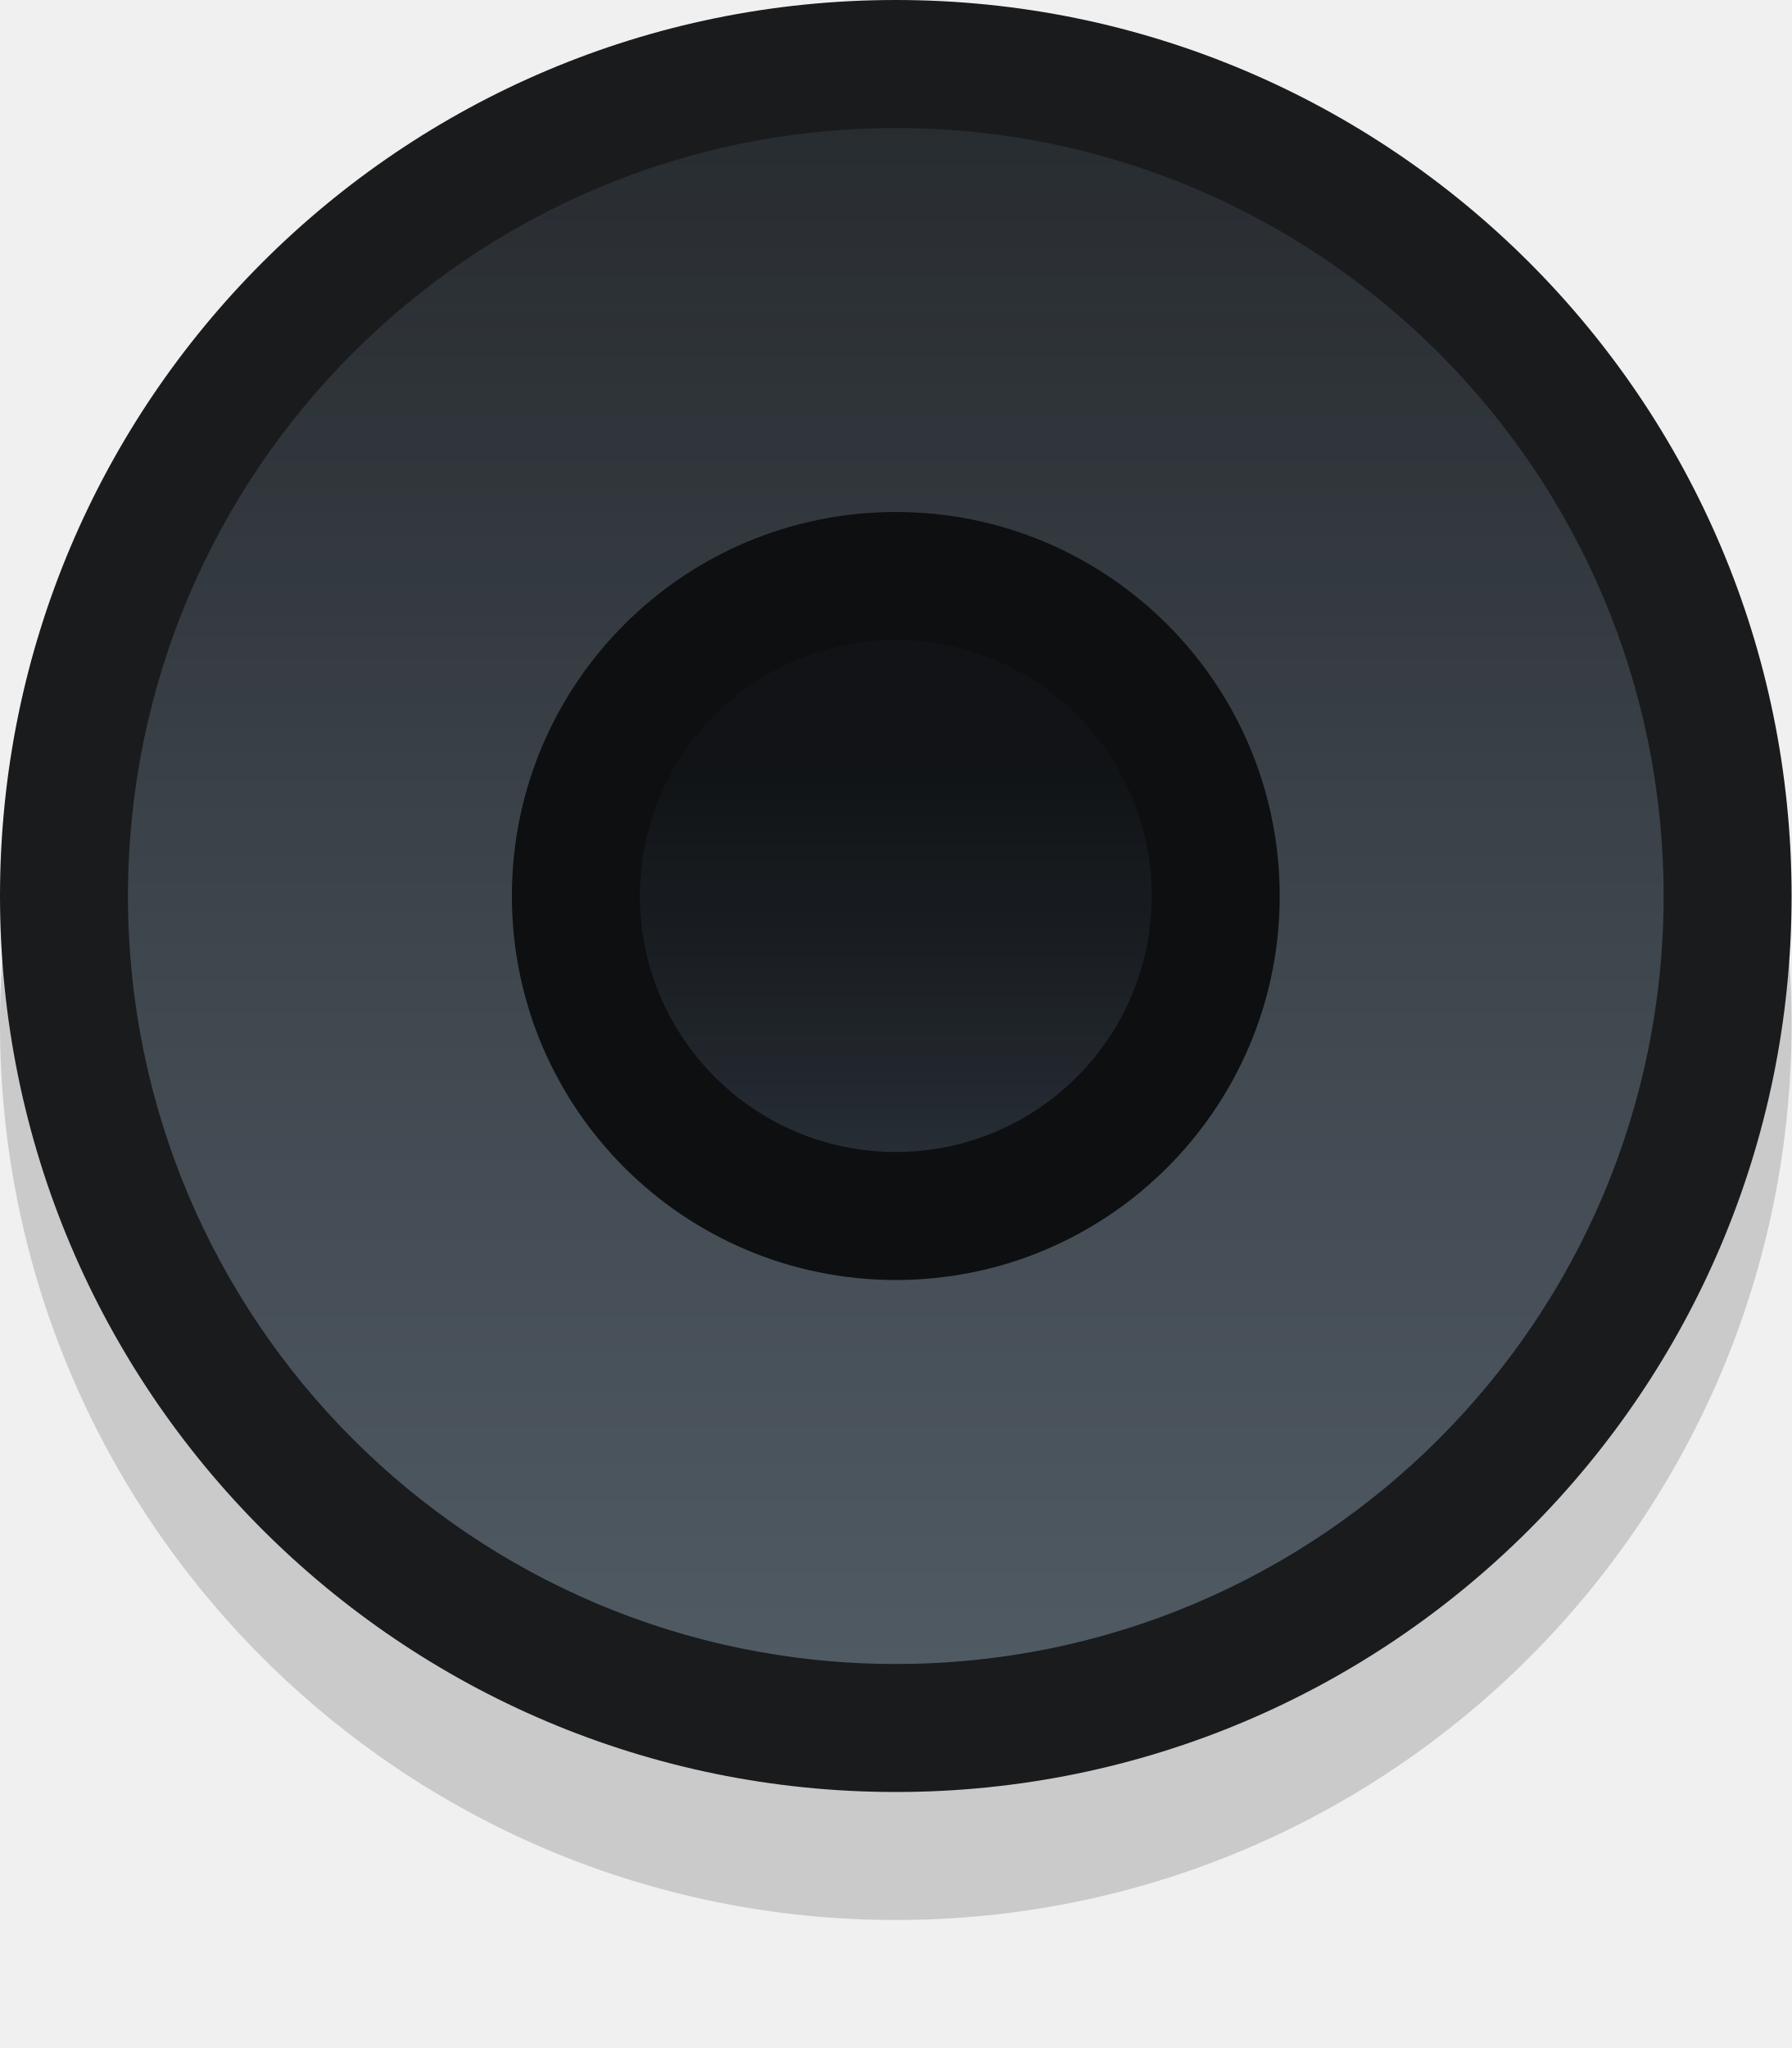
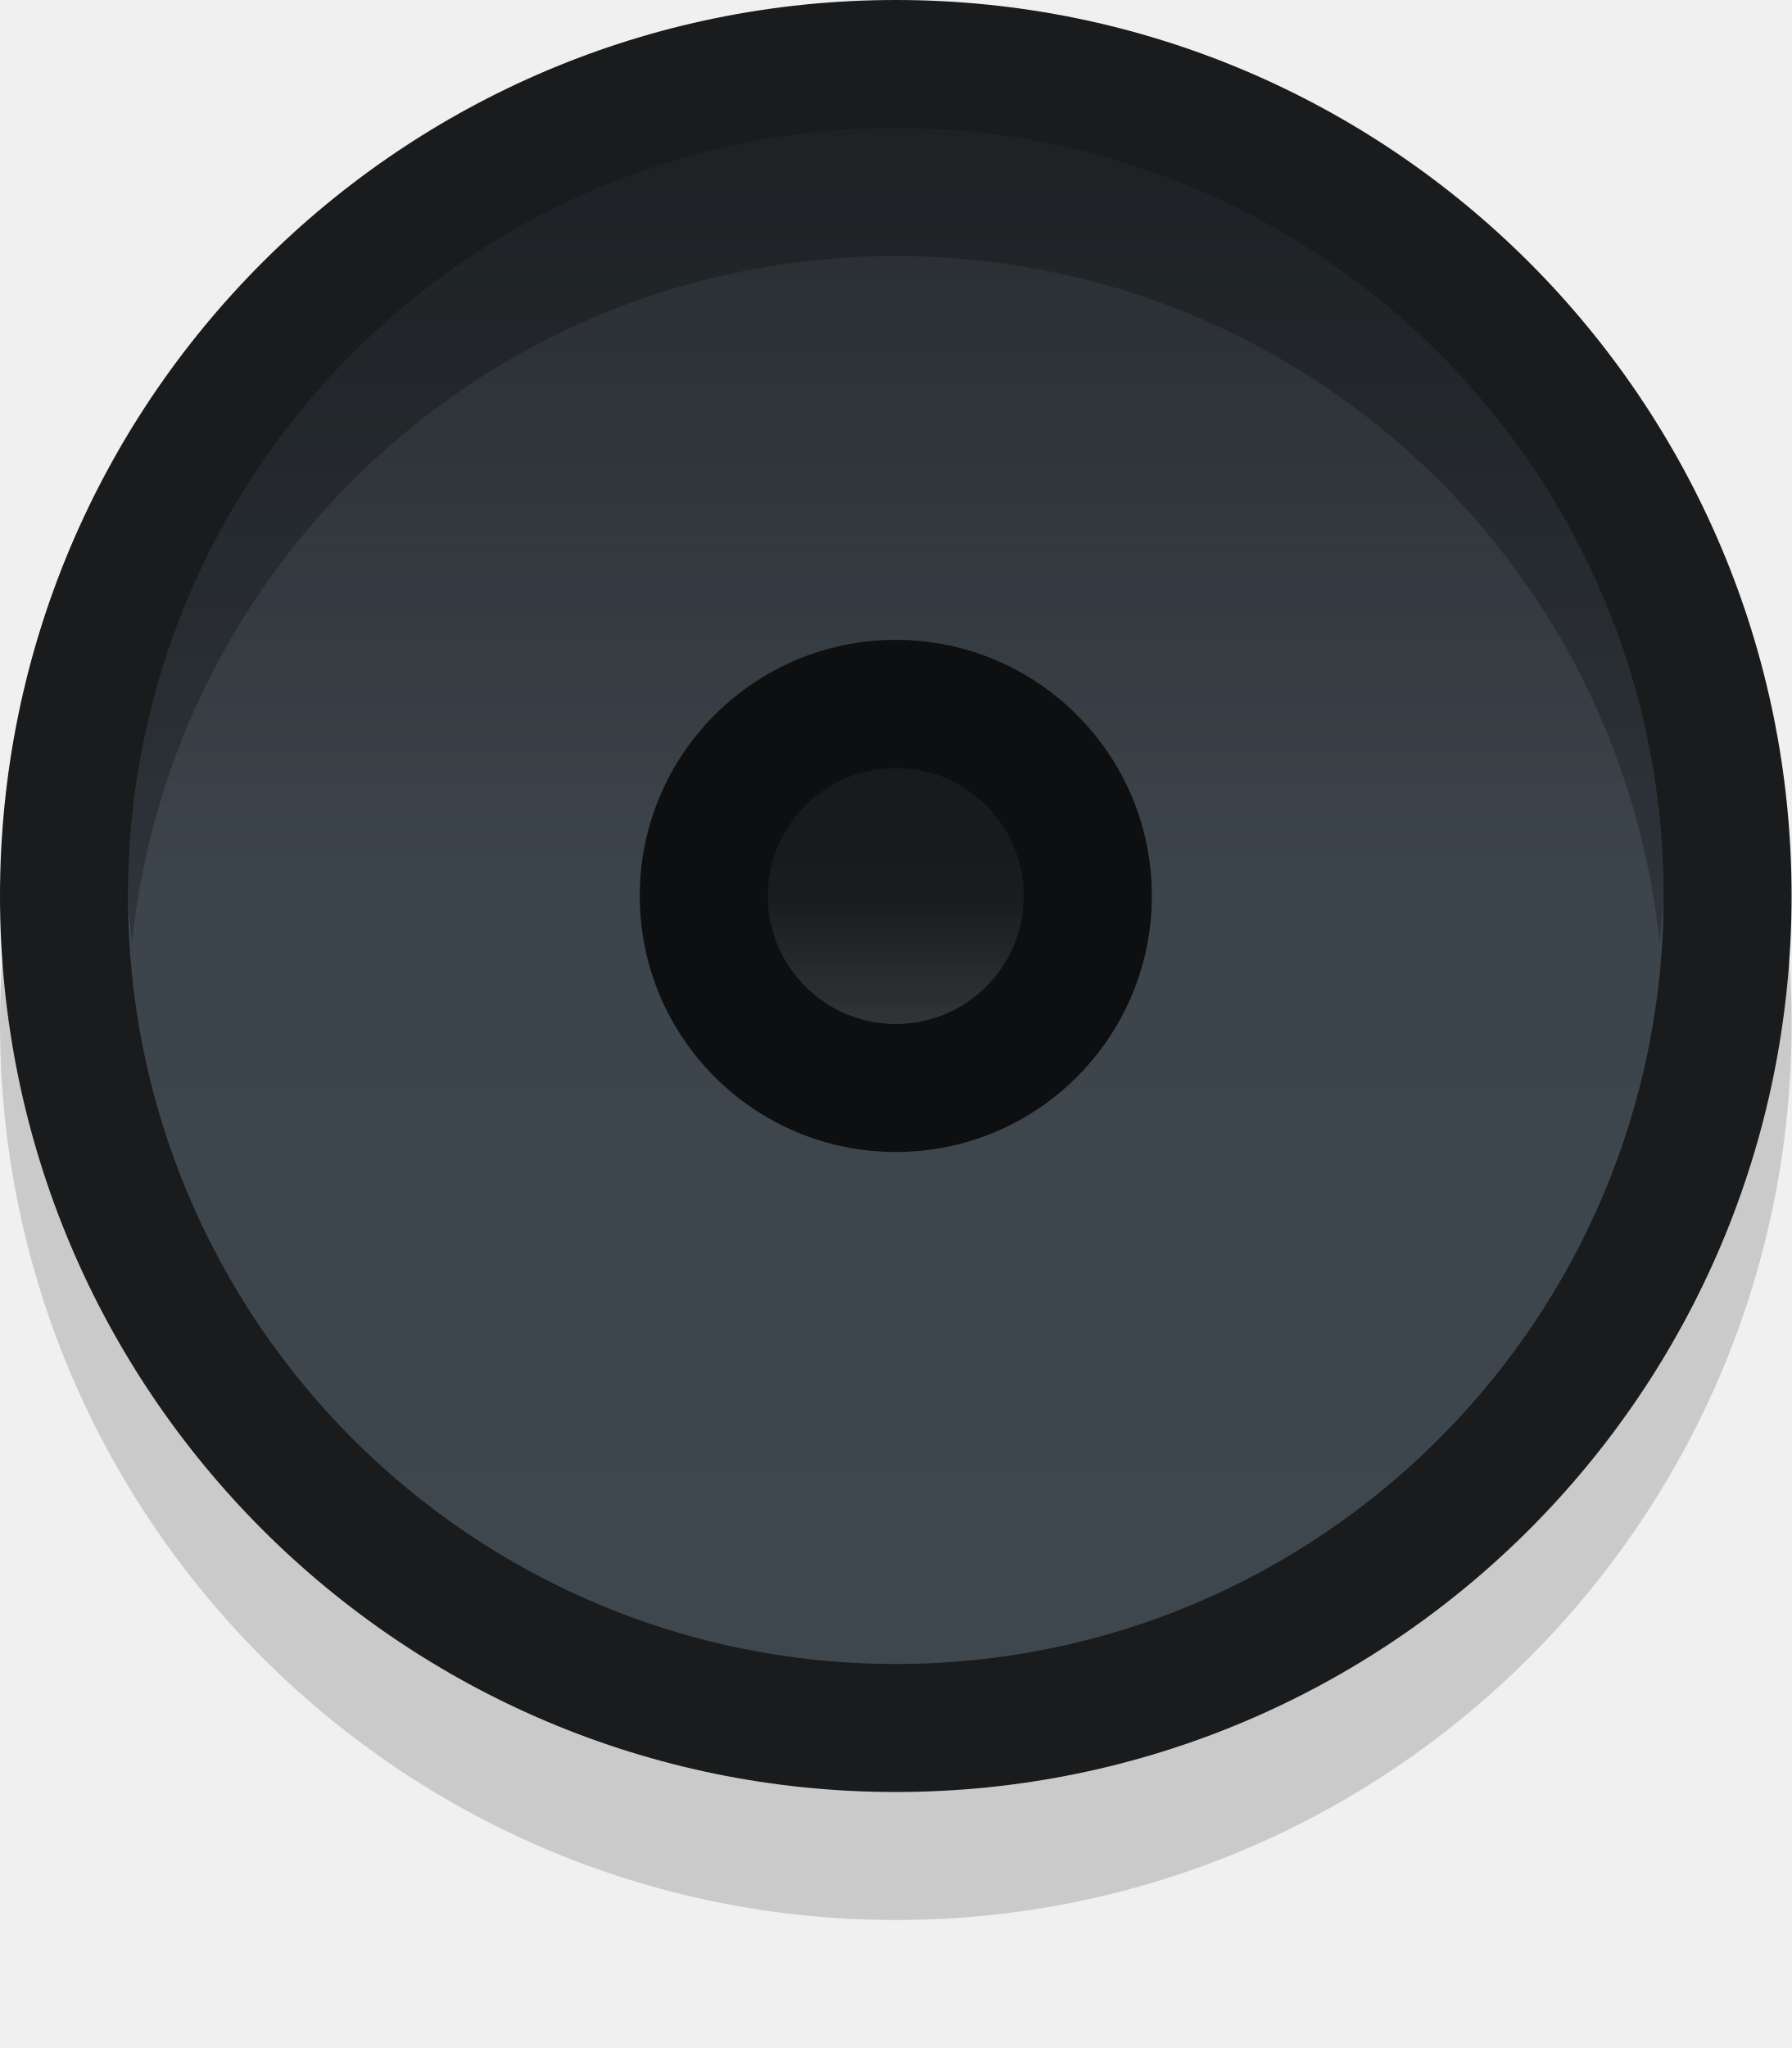
<svg xmlns="http://www.w3.org/2000/svg" xmlns:xlink="http://www.w3.org/1999/xlink" width="14" height="16" id="svg2985" version="1.1">
  <defs id="defs2987">
    <linearGradient id="linearGradient3814">
-       <stop style="stop-color:#191b1d;stop-opacity:1;" offset="0" id="stop3816" />
-       <stop style="stop-color:#191b1d;stop-opacity:1;" offset="1" id="stop3818" />
+       <stop style="stop-color:#64676c;stop-opacity:1;" offset="0" id="stop3816" />
+       <stop style="stop-color:#aeb0b4;stop-opacity:1;" offset="1" id="stop3818" />
    </linearGradient>
    <linearGradient id="linearGradient3806">
-       <stop style="stop-color:#37404b;stop-opacity:0.616;" offset="0" id="stop3808" />
-       <stop style="stop-color:#161a1e;stop-opacity:0.441;" offset="1" id="stop3810" />
+       <stop style="stop-color:#4c4c4c;stop-opacity:0.513;" offset="0" id="stop3808" />
+       <stop style="stop-color:#000000;stop-opacity:0.592;" offset="1" id="stop3810" />
    </linearGradient>
    <linearGradient id="linearGradient3773">
-       <stop style="stop-color:#505a63;stop-opacity:1;" offset="0" id="stop3775" />
-       <stop id="stop3769" offset="0.5" style="stop-color:#3d454c;stop-opacity:1;" />
-       <stop style="stop-color:#2c3136;stop-opacity:0.78;" offset="1" id="stop3777" />
+       <stop style="stop-color:#fafafa;stop-opacity:1;" offset="0" id="stop3775" />
+       <stop id="stop3769" offset="0.5" style="stop-color:#f4f4f6;stop-opacity:1;" />
+       <stop style="stop-color:#dcdce0;stop-opacity:1;" offset="1" id="stop3777" />
    </linearGradient>
-     <linearGradient xlink:href="#linearGradient3773" id="linearGradient3779" x1="8" y1="14" x2="8" y2="2" gradientUnits="userSpaceOnUse" />
-     <linearGradient xlink:href="#linearGradient3806" id="linearGradient3812" x1="8" y1="10" x2="8" y2="7" gradientUnits="userSpaceOnUse" />
-     <linearGradient xlink:href="#linearGradient3814" id="linearGradient3820" x1="8" y1="15" x2="8" y2="1" gradientUnits="userSpaceOnUse" />
+     <linearGradient xlink:href="#linearGradient3773-5" id="linearGradient3779" x1="9" y1="2" x2="9" y2="14" gradientUnits="userSpaceOnUse" />
+     <linearGradient xlink:href="#linearGradient3806" id="linearGradient3812" x1="8" y1="10" x2="8" y2="8" gradientUnits="userSpaceOnUse" />
+     <linearGradient xlink:href="#linearGradient3814-7" id="linearGradient3820" x1="8" y1="15" x2="8" y2="1" gradientUnits="userSpaceOnUse" />
+     <linearGradient xlink:href="#linearGradient3806-2" id="linearGradient3812-2" x1="8" y1="10" x2="8" y2="7" gradientUnits="userSpaceOnUse" />
+     <linearGradient id="linearGradient3806-2">
+       <stop style="stop-color:#37404b;stop-opacity:0.616;" offset="0" id="stop3808-8" />
+       <stop style="stop-color:#161a1e;stop-opacity:0.441;" offset="1" id="stop3810-0" />
+     </linearGradient>
+     <linearGradient xlink:href="#linearGradient3773-5" id="linearGradient3779-6" x1="9" y1="2" x2="9" y2="14" gradientUnits="userSpaceOnUse" />
+     <linearGradient id="linearGradient3773-5">
+       <stop style="stop-color:#3f474e;stop-opacity:1;" offset="0" id="stop3775-7" />
+       <stop id="stop3769-1" offset="0.5" style="stop-color:#3d454c;stop-opacity:1;" />
+       <stop style="stop-color:#2c3136;stop-opacity:0.78;" offset="1" id="stop3777-2" />
+     </linearGradient>
+     <linearGradient xlink:href="#linearGradient3814-7" id="linearGradient3820-0" x1="8" y1="15" x2="8" y2="1" gradientUnits="userSpaceOnUse" />
+     <linearGradient id="linearGradient3814-7">
+       <stop style="stop-color:#191b1d;stop-opacity:1;" offset="0" id="stop3816-6" />
+       <stop style="stop-color:#191b1d;stop-opacity:1;" offset="1" id="stop3818-0" />
+     </linearGradient>
  </defs>
  <g id="layer1">
-     <path style="fill:#000000;fill-opacity:0.159" id="path3774" d="M 15,9 A 7,7 0 1 1 1,9 7,7 0 1 1 15,9 z" transform="translate(-1,-1)" />
-     <path style="fill:url(#linearGradient3820);fill-opacity:1" id="path3769" d="M 15,8 A 7,7 0 1 1 1,8 7,7 0 1 1 15,8 z" transform="translate(-1,-1)" />
-     <path style="fill:url(#linearGradient3779);fill-opacity:1" id="path3771" d="M 14,8 A 6,6 0 1 1 2,8 6,6 0 1 1 14,8 z" transform="translate(-1,-1)" />
-     <path style="fill:#0d0f11;fill-opacity:1" id="path3783" d="M 11,8 A 3,3 0 1 1 5,8 3,3 0 1 1 11,8 z" transform="translate(-1,-1)" />
+     <path style="fill:#000000;fill-opacity:0.159;opacity:1" id="path3774" d="M 15,9 A 7,7 0 1 1 1,9 7,7 0 1 1 15,9 z" transform="translate(-1,-1)" />
+     <path style="fill:url(#linearGradient3820);fill-opacity:1;opacity:1" id="path3769" d="M 15,8 A 7,7 0 1 1 1,8 7,7 0 1 1 15,8 z" transform="translate(-1,-1)" />
+     <path style="fill:url(#linearGradient3779);fill-opacity:1" id="path3771" d="M 14,8 A 6,6 0 1 1 2,8 6,6 0 1 1 14,8 z" transform="matrix(1,0,0,-1,-1,15)" />
    <path style="fill:url(#linearGradient3812);fill-opacity:1" id="path3785" d="M 10,8 A 2,2 0 1 1 6,8 2,2 0 1 1 10,8 z" transform="translate(-1,-1)" />
+     <path style="fill:#0d0f11;fill-opacity:1;stroke:#ffffff;stroke-width:0;stroke-linejoin:round;stroke-miterlimit:4;stroke-opacity:1;stroke-dasharray:none;stroke-dashoffset:0" d="M 7,5 C 5.895,5 5,5.895 5,7 5,8.105 5.895,9 7,9 8.105,9 9,8.105 9,7 9,5.895 8.105,5 7,5 z M 7,6 C 7.552,6 8,6.448 8,7 8,7.552 7.552,8 7,8 6.448,8 6,7.552 6,7 6,6.448 6.448,6 7,6 z" id="path3801" />
+     <path style="fill:#000000;fill-opacity:0.25;stroke:#ffffff;stroke-width:0;stroke-linejoin:round;stroke-miterlimit:4;stroke-opacity:1;stroke-dasharray:none;stroke-dashoffset:0" d="M 7,1 C 3.686,1 1,3.686 1,7 1,7.124 1.024,7.252 1.031,7.375 1.339,4.349 3.893,2 7,2 10.107,2 12.661,4.349 12.969,7.375 12.976,7.252 13,7.124 13,7 13,3.686 10.314,1 7,1 z" id="path3773" />
  </g>
</svg>
